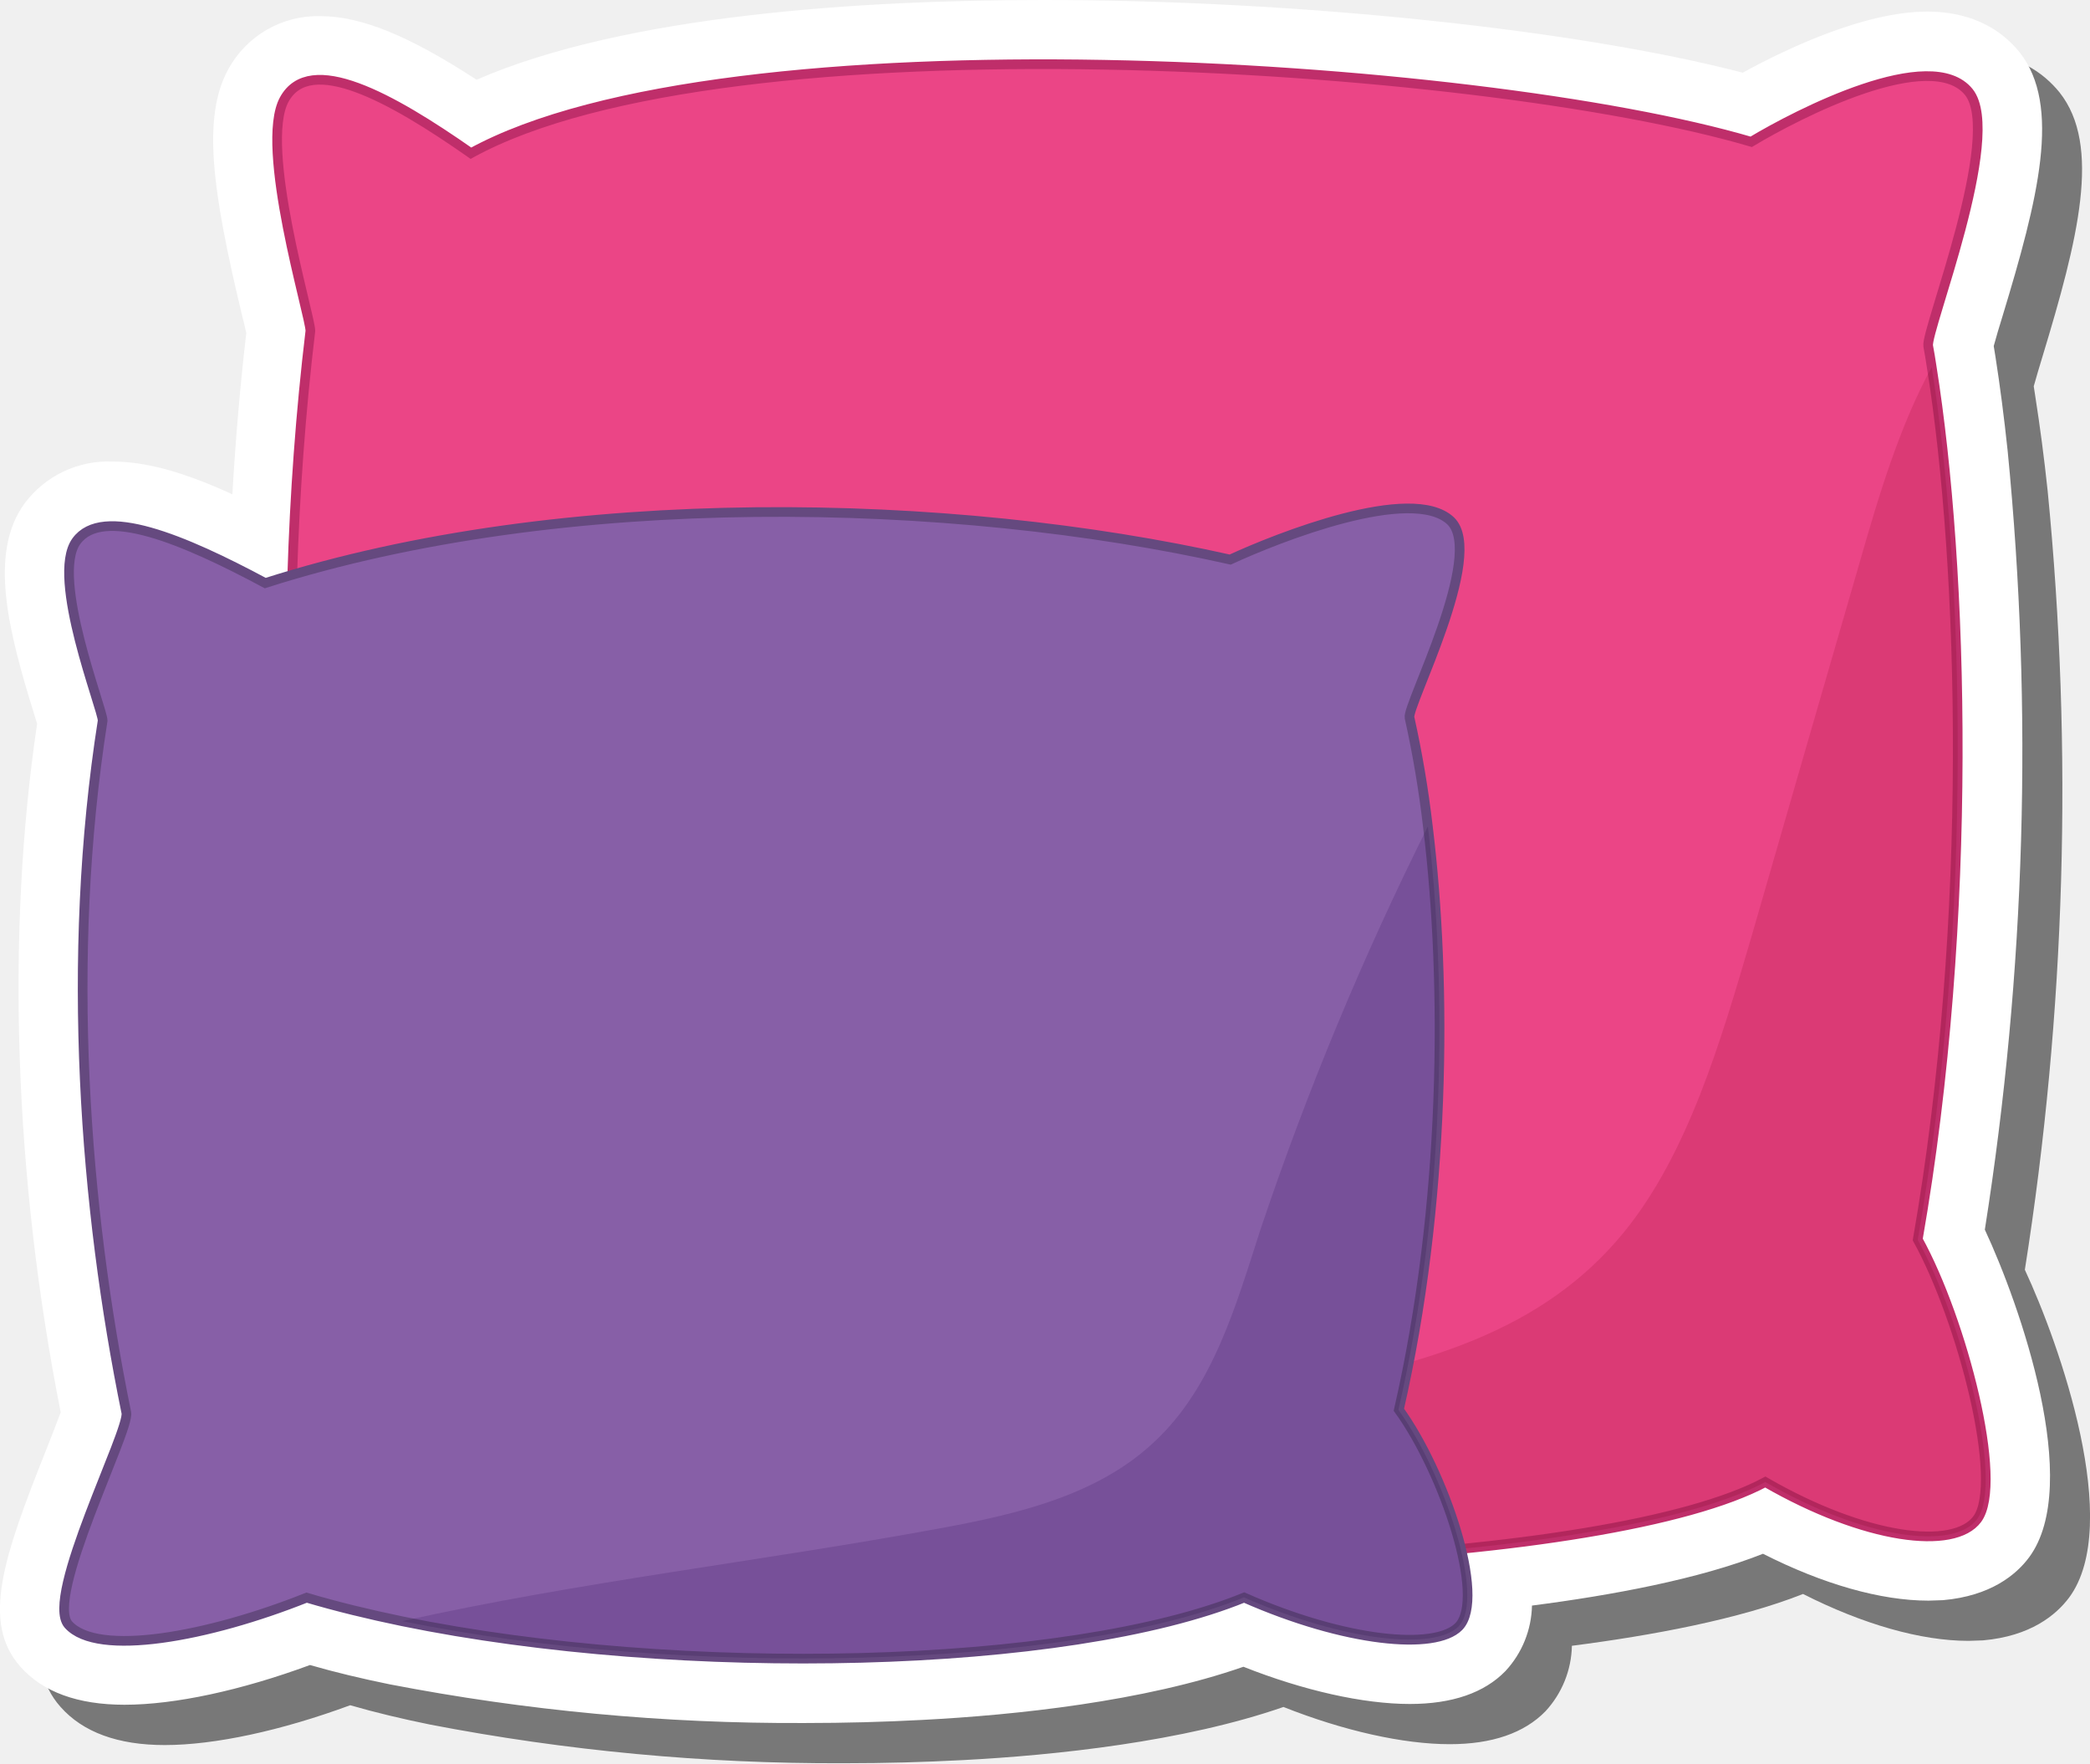
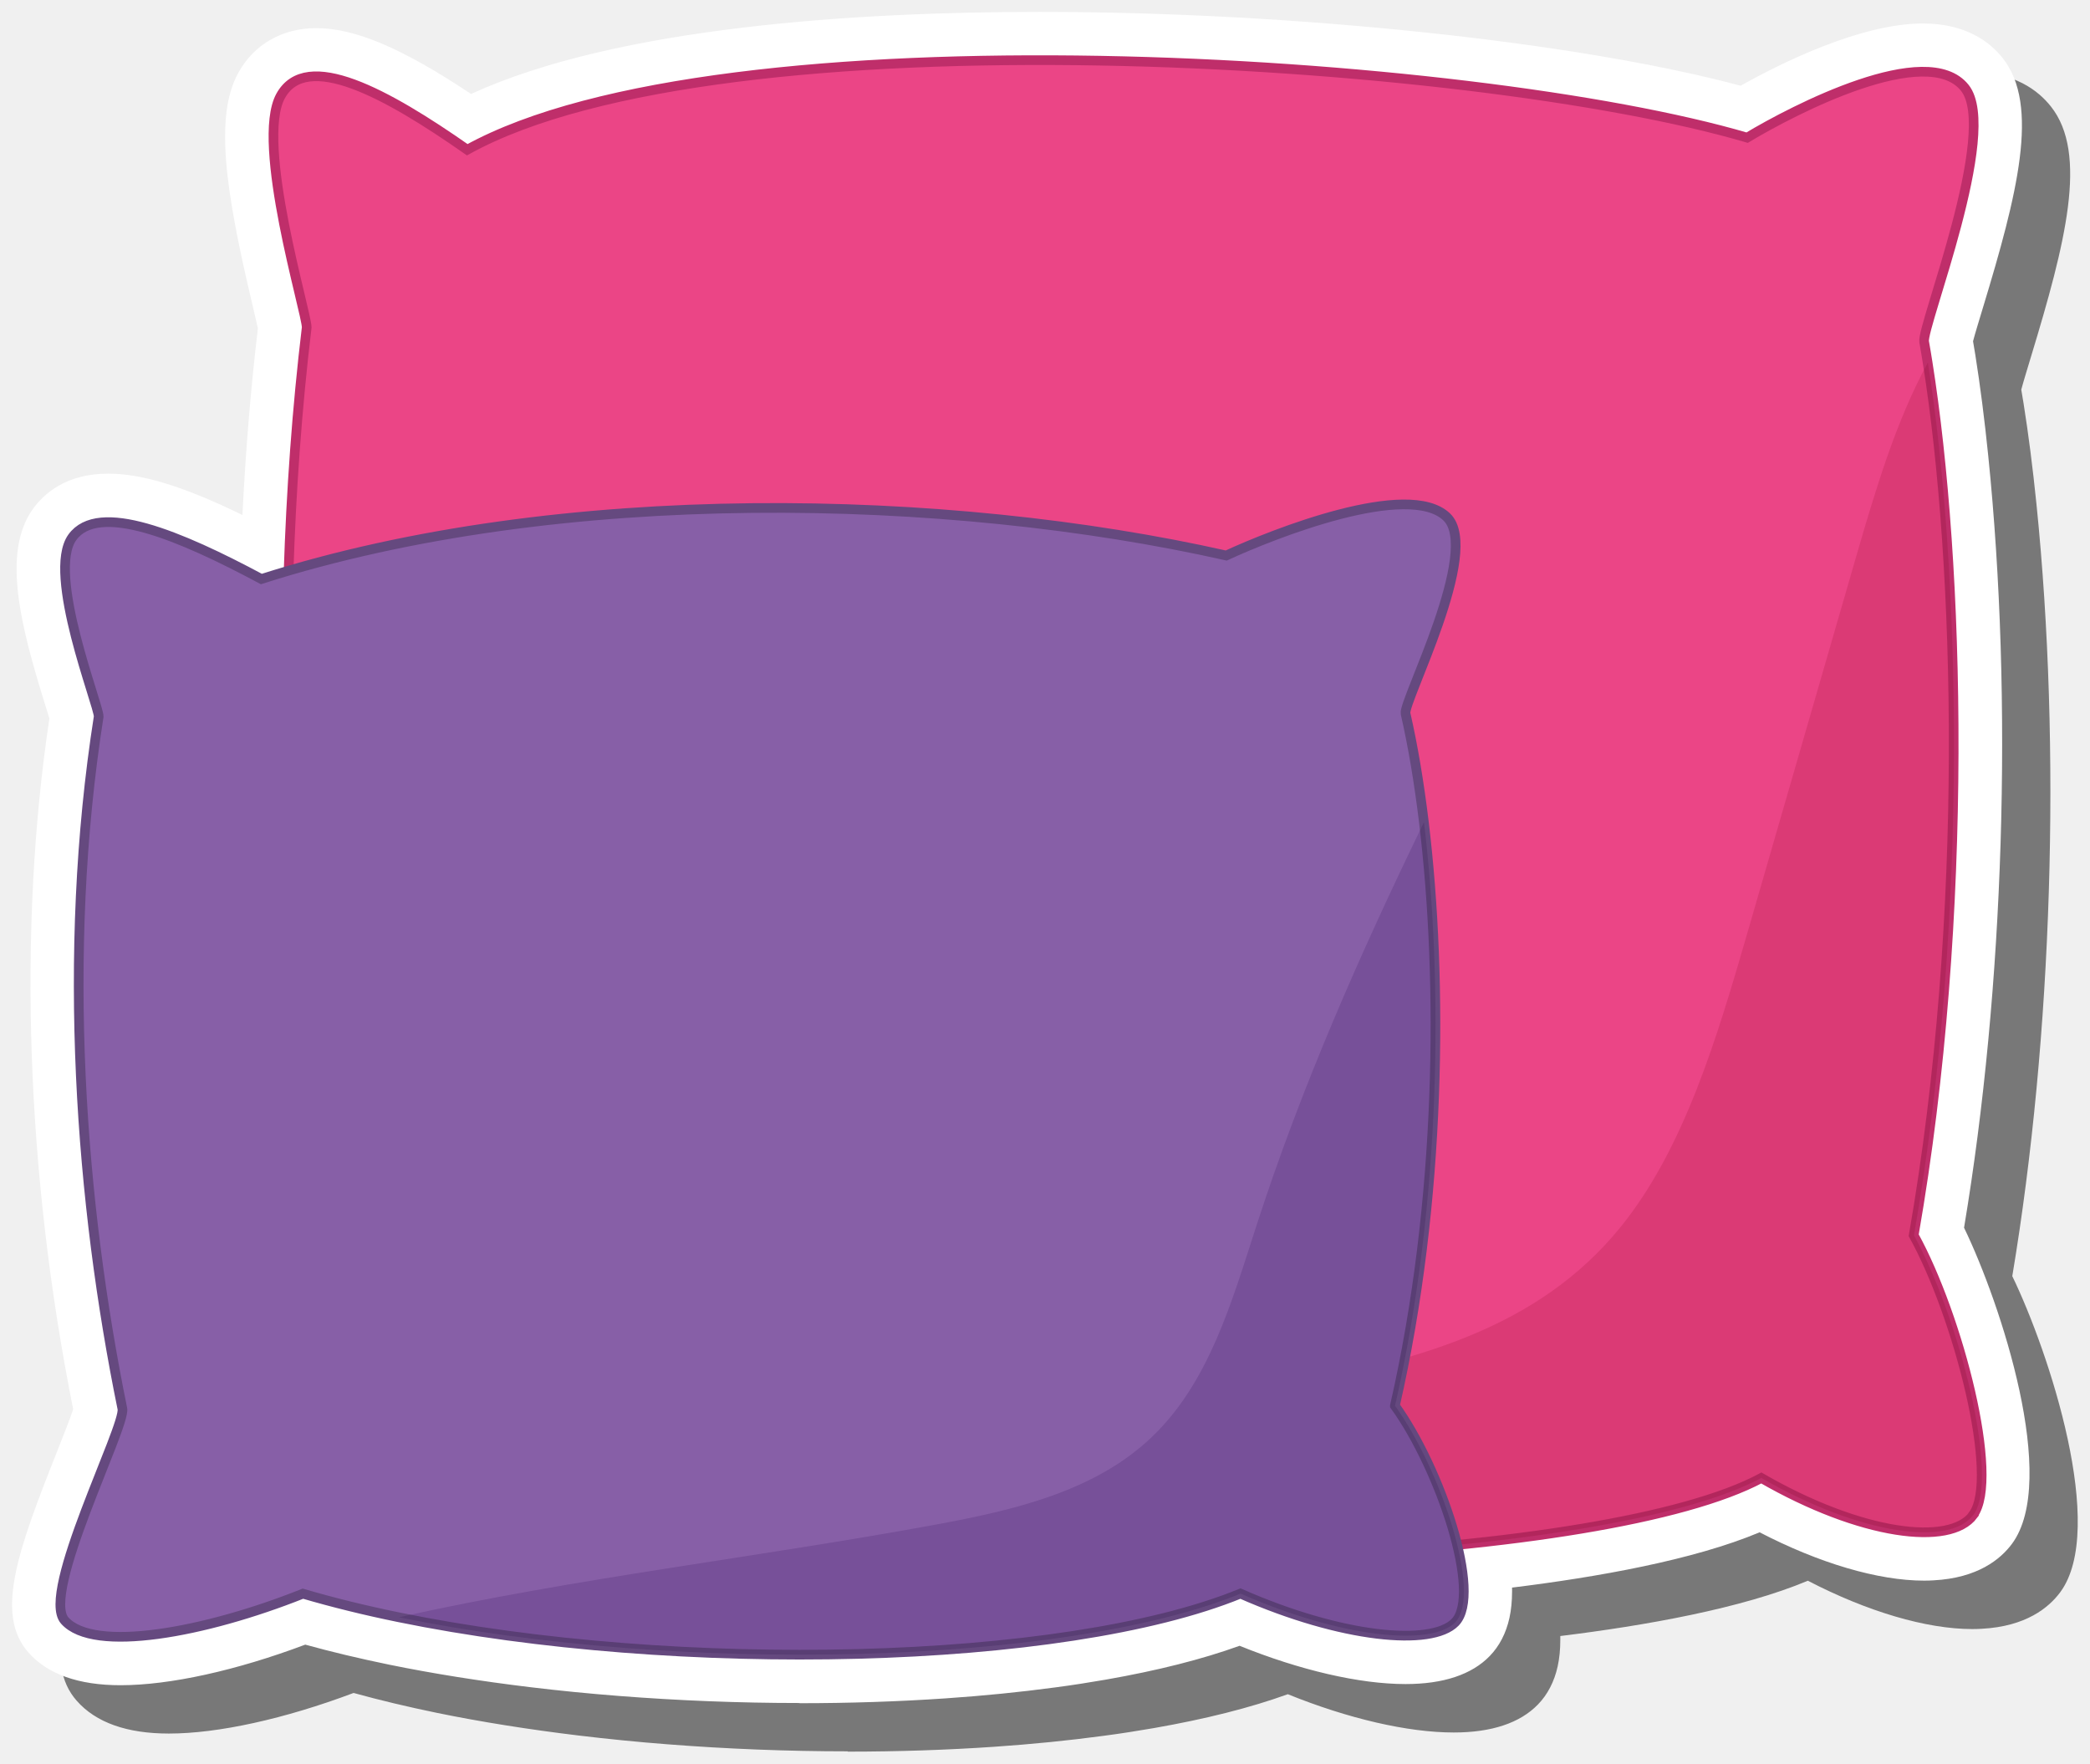
- <svg xmlns="http://www.w3.org/2000/svg" width="216.22" height="182.41" viewBox="0 0 216.22 182.41">
+ <svg xmlns="http://www.w3.org/2000/svg" viewBox="0 0 216.22 182.41">
  <defs>
-     <style>
-       .cls-1 {
-         isolation: isolate;
-       }
- 
-       .cls-2 {
-         opacity: 0.5;
-       }
- 
-       .cls-3 {
-         fill: #fff;
-       }
- 
-       .cls-4 {
-         fill: #eb4586;
-         stroke: #bf2e6a;
-       }
- 
-       .cls-4, .cls-6 {
-         stroke-miterlimit: 10;
-       }
- 
-       .cls-5 {
-         fill: #bc6080;
-       }
- 
-       .cls-5, .cls-7 {
-         opacity: 0.25;
-         mix-blend-mode: multiply;
-       }
- 
-       .cls-6, .cls-7 {
-         fill: #875fa7;
-       }
- 
-       .cls-6 {
-         stroke: #65497f;
-       }
-     </style>
+     <style>.b{fill:#fff;}.c,.d{fill:#875fa7;}.c,.e{mix-blend-mode:multiply;opacity:.25;}.f{opacity:.5;}.g{isolation:isolate;}.h{fill:#eb4586;stroke:#bf2e6a;}.h,.d{stroke-miterlimit:10;}.d{stroke:#65497f;}.e{fill:#bc6080;}</style>
  </defs>
-   <g class="cls-1">
-     <g id="Layer_1" data-name="Layer 1">
+   <g class="g">
+     <g id="a">
      <g>
-         <path class="cls-2" d="M87.28,182.41a221.39,221.39,0,0,1-42.79-4c-2.9-.59-5.67-1.25-8.26-2-7.13,2.63-14,4.12-19.19,4.12-4.84,0-8.46-1.33-10.77-3.94C2.16,172,4.59,165.09,8.89,154.26c.52-1.3,1.18-3,1.55-4C5.63,126,4.77,100.8,8,79l-.31-1C5,69.5,3,61.41,6.64,56.28a10.76,10.76,0,0,1,9.13-4.35c3.3,0,7.17,1,12.38,3.39.33-5.71.81-11.29,1.44-16.69-.12-.55-.31-1.36-.48-2-3-12.54-4.08-20.28-1.33-25.28a10.51,10.51,0,0,1,9.51-5.49c4.19,0,9.14,2,16.17,6.59C69,5.65,93.56,4.16,112.13,4.16c26.13,0,55.19,3.05,72.3,7.52,4.48-2.45,12.58-6.32,19.08-6.32,5.14,0,8,2.28,9.55,4.19,4.38,5.51,1.92,15.21-1.75,27.32-.32,1.05-.69,2.29-.91,3.09.06.36.11.73.17,1.11.47,3,.9,6.23,1.27,9.72a317.59,317.59,0,0,1-2.36,80.57c3.61,7.74,10.16,26.37,4.58,33.91-1.35,1.81-4,4-8.91,4.43-.48,0-1,.05-1.5.05h0c-4.93,0-10.91-1.71-17.12-4.85-6.6,2.62-15.67,4.3-23.91,5.36a10.28,10.28,0,0,1-2.73,6.77c-2.2,2.26-5.53,3.41-9.91,3.41-4.81,0-11-1.39-17.2-3.85-10.33,3.59-23.58,5-33.24,5.5-4,.21-8,.32-12.16.32Z" />
-         <path class="cls-3" d="M83.13,178.25a220.63,220.63,0,0,1-42.8-4c-2.9-.59-5.67-1.25-8.26-2-7.13,2.63-14,4.11-19.19,4.11-4.83,0-8.46-1.32-10.77-3.94C-2,167.8.43,160.93,4.73,150.11c.52-1.31,1.18-3,1.55-4C1.47,121.81.61,96.64,3.84,74.87l-.31-1c-2.65-8.54-4.74-16.63-1-21.77a10.79,10.79,0,0,1,9.14-4.35c3.29,0,7.17,1,12.37,3.39.33-5.7.81-11.29,1.44-16.69-.12-.55-.31-1.35-.48-2C22,19.9,20.87,12.16,23.62,7.16a10.53,10.53,0,0,1,9.52-5.49c4.19,0,9.14,2,16.16,6.58C64.85,1.49,89.4,0,108,0c26.13,0,55.18,3.06,72.29,7.52,4.48-2.45,12.58-6.32,19.08-6.32,5.14,0,8,2.28,9.55,4.19,4.39,5.52,1.93,15.21-1.75,27.32-.32,1-.69,2.3-.91,3.09q.09.54.18,1.11c.47,3,.89,6.23,1.26,9.72a317.67,317.67,0,0,1-2.36,80.58c3.61,7.73,10.16,26.36,4.58,33.9-1.34,1.81-4,4-8.9,4.43-.49,0-1,.05-1.51.05h0c-4.93,0-10.91-1.7-17.12-4.85-6.59,2.62-15.67,4.3-23.9,5.36a10.26,10.26,0,0,1-2.74,6.77c-2.19,2.26-5.52,3.41-9.9,3.41-4.81,0-11-1.39-17.21-3.85-10.33,3.6-23.58,5-33.24,5.5-3.95.21-8,.32-12.16.32Z" />
+         <path class="f" d="M87.71,181.18c-6.23,0-12.52-.25-18.67-.73-3.11-.24-6.21-.55-9.2-.91-5.13-.62-10.04-1.4-14.59-2.33-3.06-.63-5.96-1.32-8.67-2.07-7.12,2.68-14.01,4.2-19.11,4.2-4.34,0-7.55-1.14-9.53-3.39-3.47-3.93-1.15-10.41,2.91-20.65,.6-1.51,1.38-3.48,1.72-4.51-4.87-24.37-5.74-49.67-2.46-71.46-.12-.4-.28-.91-.42-1.36-2.53-8.12-4.53-15.79-1.29-20.31,1.2-1.67,3.53-3.66,7.79-3.66,3.5,0,7.78,1.3,13.89,4.28,.33-6.62,.86-13.09,1.6-19.31-.12-.55-.34-1.49-.54-2.34-2.82-11.85-3.97-19.59-1.49-24.09,1.62-2.95,4.56-4.63,8.07-4.63,4,0,8.88,2.06,16.01,6.81,15.2-6.96,40.07-8.48,58.82-8.48,26.34,0,55.64,3.11,72.51,7.64,4.2-2.35,12.43-6.44,18.86-6.44,4.48,0,6.96,1.94,8.25,3.57,3.89,4.89,1.5,14.18-2.03,25.81-.37,1.23-.82,2.69-1.03,3.49,.08,.47,.16,.95,.24,1.44,.5,3.15,.95,6.65,1.33,10.39,2.59,25.35,1.65,55.07-2.5,79.88,3.82,7.89,9.81,26.14,4.96,32.7-1.18,1.59-3.54,3.54-8.12,3.78-.31,.02-.64,.03-.97,.03h0c-4.77,0-10.87-1.81-17.02-5-6.83,2.87-16.82,4.64-25.61,5.72,0,.14,0,.27,0,.41,0,.98-.09,1.9-.27,2.72-.35,1.59-1.04,2.92-2.04,3.95-1.86,1.92-4.8,2.9-8.71,2.9-4.76,0-10.92-1.43-17.17-3.96-3.87,1.4-8.51,2.57-13.83,3.5-1.67,.29-3.44,.57-5.27,.81-3.56,.48-7.36,.86-11.31,1.13-4.85,.33-9.94,.5-15.12,.5h0Z" />
+         <path class="b" d="M82.71,176.18c-6.23,0-12.52-.25-18.67-.73-3.11-.24-6.21-.55-9.2-.91-5.13-.62-10.04-1.4-14.59-2.33-3.06-.63-5.96-1.32-8.67-2.07-7.12,2.68-14.01,4.2-19.11,4.2-4.34,0-7.55-1.14-9.53-3.39-3.47-3.93-1.15-10.41,2.91-20.65,.6-1.51,1.38-3.48,1.72-4.51-4.87-24.37-5.74-49.67-2.46-71.46-.12-.4-.28-.91-.42-1.36-2.53-8.12-4.53-15.79-1.29-20.31,1.2-1.67,3.53-3.66,7.79-3.66,3.5,0,7.78,1.3,13.89,4.28,.33-6.62,.86-13.09,1.6-19.31-.12-.55-.34-1.49-.54-2.34-2.82-11.85-3.97-19.59-1.49-24.09,1.62-2.95,4.56-4.63,8.07-4.63,4,0,8.88,2.06,16.01,6.81C63.94,2.75,88.81,1.23,107.56,1.23c26.34,0,55.64,3.11,72.51,7.64,4.2-2.35,12.43-6.44,18.86-6.44,4.48,0,6.96,1.94,8.25,3.57,3.89,4.89,1.5,14.18-2.03,25.81-.37,1.23-.82,2.69-1.03,3.49,.08,.47,.16,.95,.24,1.44,.5,3.15,.95,6.65,1.33,10.39,2.59,25.35,1.65,55.07-2.5,79.88,3.82,7.89,9.81,26.14,4.96,32.7-1.18,1.59-3.54,3.54-8.12,3.78-.31,.02-.64,.03-.97,.03h0c-4.77,0-10.87-1.81-17.02-5-6.83,2.87-16.82,4.64-25.61,5.72,0,.14,0,.27,0,.41,0,.98-.09,1.9-.27,2.72-.35,1.59-1.04,2.92-2.04,3.95-1.86,1.92-4.8,2.9-8.71,2.9-4.76,0-10.92-1.43-17.17-3.96-3.87,1.4-8.51,2.57-13.83,3.5-1.67,.29-3.44,.57-5.27,.81-3.56,.48-7.36,.86-11.31,1.13-4.85,.33-9.94,.5-15.12,.5h0Z" />
        <g>
          <g>
-             <path class="cls-4" d="M204.55,157.16c-2.4,3.24-11.57,2.13-21.92-3.84-8,4.28-26.21,7.07-46.79,8-5.83.27-11.85.4-17.89.36h-.25c-22.44-.14-45-2.44-58.34-7.32A37.8,37.8,0,0,1,53,151.45c-.68.36-1.37.7-2.06,1-6.81,3.27-13.92,5.27-18.4,4.61a6.94,6.94,0,0,1-2.5-.81A4.12,4.12,0,0,1,28.68,155c-1.05-1.56-.07-6.51,1.38-11.86,1.94-7.18,4.72-15.08,4.51-16.43a369,369,0,0,1-4.34-66c0-.35,0-.71,0-1.06.26-8.48.87-17,1.88-25.42,0-1.54-5.36-19.09-2.7-23.94s11-.26,19.31,5.56C75.08,1.36,152.81,6.33,181.17,14.67c4.84-2.91,18.62-10,22.52-5.14,3.58,4.49-4.48,24.67-4.21,26.26.13.69.25,1.41.36,2.15,3.3,20.75,4.37,57-1.44,90.29C203,136.57,207.36,153.37,204.55,157.16Z" />
-             <path class="cls-5" d="M204.55,157.15c-2.41,3.25-11.58,2.13-21.92-3.83-8,4.28-26.22,7.07-46.79,8-27.62,1.28-59.47-.75-76.48-7,11.23-4,23.83-2.17,35.72-3.09a146.58,146.58,0,0,0,19.5-3.32L133,144l2.62-.57c11.55-2.51,23.82-5.47,32.37-15.94,6.62-8.12,10-19.64,13.25-30.74q5.56-19.29,11.15-38.57c2-7,4.17-14.2,7.46-20.2,3.29,20.75,4.36,57-1.45,90.29C203,136.57,207.35,153.37,204.55,157.15Z" />
+             <path class="h" d="M204.14,156.73c-2.41,3.25-11.58,2.13-21.92-3.83-7.99,4.28-26.21,7.07-46.79,8.02-5.83,.27-11.86,.4-17.89,.36-.08,0-.17,0-.25,0-22.44-.14-44.97-2.44-58.34-7.32-2.44-.89-4.58-1.87-6.35-2.93-.68,.36-1.37,.7-2.06,1.03-6.82,3.27-13.92,5.27-18.4,4.61-.97-.14-1.82-.41-2.51-.81-.56-.32-1.02-.74-1.37-1.25-1.05-1.56-.07-6.51,1.38-11.86,1.95-7.19,4.73-15.09,4.52-16.43-3.09-19.79-4.99-42.7-4.34-65.96,.01-.36,.02-.71,.03-1.07,.27-8.48,.87-16.99,1.88-25.42,0-1.54-5.36-19.09-2.7-23.94,2.67-4.85,10.99-.26,19.31,5.56,26.32-14.56,104.05-9.59,132.41-1.25,4.84-2.91,18.63-10.05,22.52-5.15,3.58,4.49-4.48,24.67-4.21,26.26,.13,.7,.24,1.42,.36,2.15,3.3,20.75,4.37,57.01-1.44,90.29,4.61,8.34,8.95,25.14,6.15,28.92Z" />
+             <path class="e" d="M204.14,156.73c-2.41,3.25-11.58,2.13-21.92-3.83-7.99,4.28-26.21,7.07-46.78,8.02-27.62,1.28-59.47-.75-76.48-6.96,11.23-4.05,23.82-2.17,35.72-3.1,6.55-.51,13.03-1.92,19.5-3.32,6.14-1.34,12.28-2.67,18.42-4,.87-.19,1.74-.38,2.62-.57,11.55-2.51,23.83-5.48,32.37-15.95,6.62-8.12,10.04-19.63,13.25-30.74,3.72-12.86,7.43-25.71,11.15-38.57,2.02-6.98,4.17-14.21,7.46-20.2,3.3,20.75,4.37,57.01-1.44,90.29,4.61,8.34,8.95,25.14,6.15,28.92Z" />
          </g>
          <g>
-             <path class="cls-6" d="M144.72,145.84c4.85-21.21,5-44,3-60.34a110.2,110.2,0,0,0-1.9-11.26c-.28-1.24,7.88-16.86,4.26-20.35-4-3.79-17.92,1.74-22.81,4-28.73-6.46-68.86-7.45-99.83,2.43C19,55.8,10.58,52.25,7.89,56s2.73,17.35,2.73,18.55c-3.88,24.7-1.87,50.44,2.45,71.6.37,1.81-8.47,19.07-6,21.91,3,3.39,14.48,1.28,24.65-2.78,3.1.92,6.43,1.73,9.92,2.45,28.78,5.9,68.78,5,87.07-2.46,10.48,4.62,19.77,5.49,22.21,3C153.79,165.31,149.39,152.3,144.72,145.84Z" />
-             <path class="cls-7" d="M147.72,85.5a324.16,324.16,0,0,0-17.31,41.67c-2.55,7.89-4.91,16.34-11,22-5.88,5.55-14.22,7.48-22.17,8.94-18.5,3.41-37.3,5.52-55.62,9.6,28.78,5.9,68.78,5,87.07-2.46,10.48,4.62,19.77,5.49,22.21,3,2.84-2.93-1.56-15.94-6.23-22.4C149.57,124.63,149.69,101.85,147.72,85.5Z" />
+             <path class="d" d="M144.31,145.42c4.84-21.21,4.97-43.99,3-60.34-.51-4.23-1.16-8.03-1.9-11.26-.28-1.23,7.88-16.86,4.26-20.34-3.95-3.8-17.92,1.73-22.81,3.99-28.72-6.46-68.86-7.45-99.82,2.43-8.43-4.51-16.86-8.06-19.56-4.31-2.7,3.76,2.74,17.35,2.73,18.54-3.88,24.7-1.87,50.45,2.45,71.6,.37,1.82-8.47,19.07-5.97,21.91,2.99,3.39,14.48,1.28,24.65-2.77,3.1,.91,6.43,1.73,9.91,2.44,28.78,5.9,68.78,5.03,87.08-2.45,10.48,4.62,19.77,5.48,22.21,2.97,2.84-2.93-1.56-15.94-6.23-22.4Z" />
+             <path class="c" d="M147.31,85.07c-6.59,13.56-12.67,27.35-17.31,41.68-2.56,7.89-4.91,16.33-10.95,22.02-5.88,5.55-14.22,7.47-22.17,8.94-18.5,3.41-37.3,5.52-55.62,9.6,28.78,5.9,68.78,5.03,87.08-2.45,10.48,4.62,19.77,5.48,22.21,2.97,2.84-2.93-1.56-15.94-6.23-22.4,4.84-21.21,4.97-43.99,3-60.34Z" />
          </g>
        </g>
      </g>
    </g>
  </g>
</svg>
